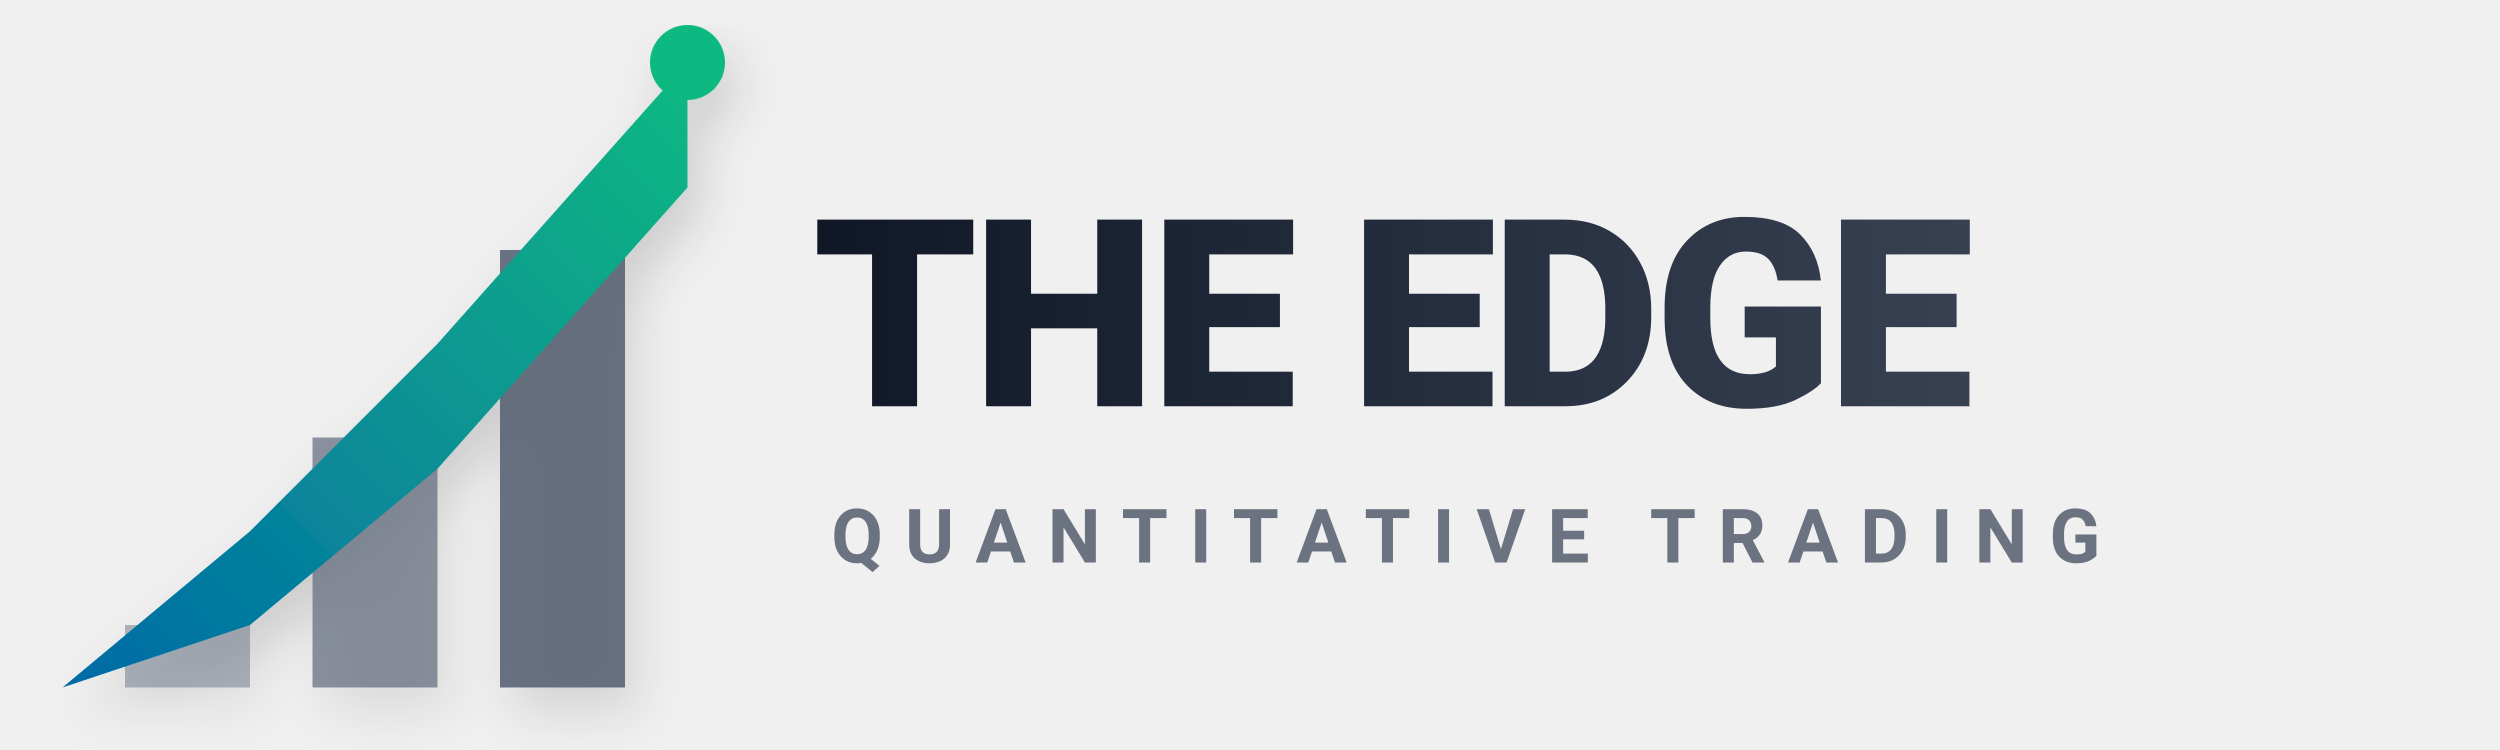
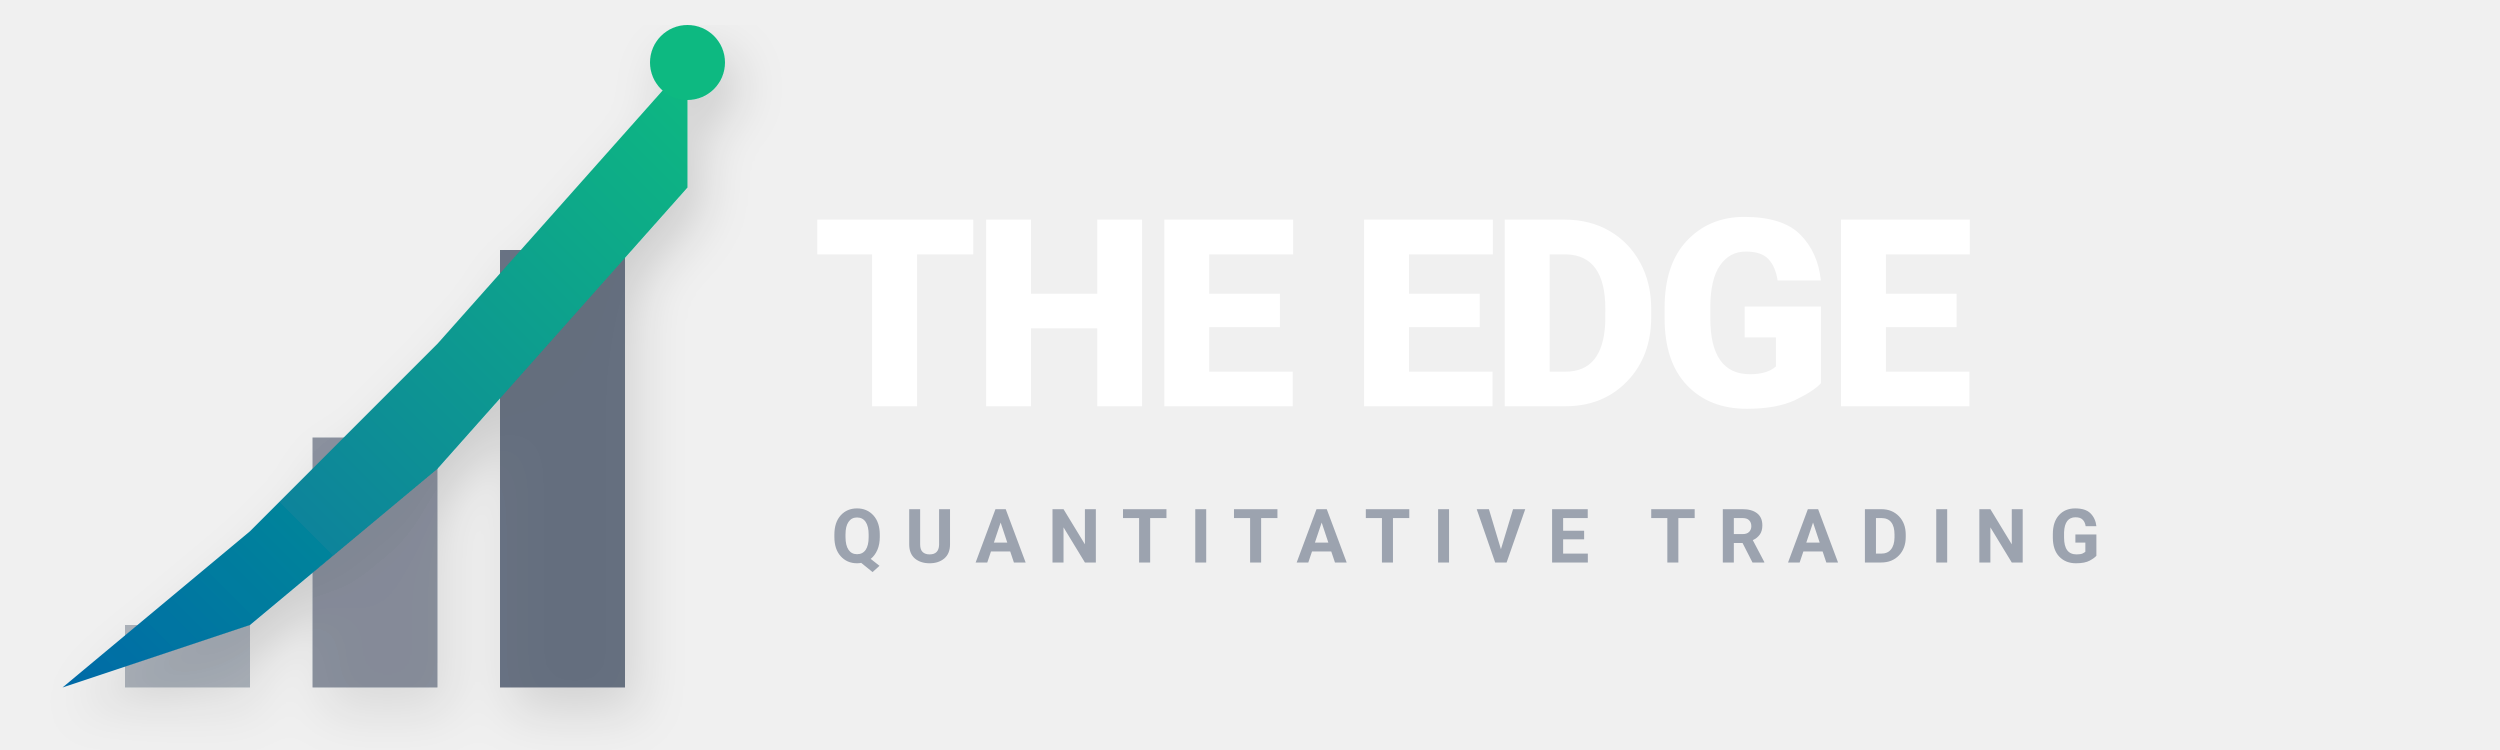
<svg xmlns="http://www.w3.org/2000/svg" viewBox="0 0 400 120" width="400" height="120">
  <defs>
    <linearGradient id="edgeGradient" x1="0%" y1="100%" x2="100%" y2="0%">
      <stop offset="0%" stop-color="#026aa7" />
      <stop offset="100%" stop-color="#10b981" />
    </linearGradient>
    <linearGradient id="textGradient" x1="0%" y1="0%" x2="100%" y2="0%">
-       <stop offset="0%" stop-color="#101828" />
-       <stop offset="100%" stop-color="#374151" />
+       <stop offset="0%" stop-color="#ffffff" />
+       <stop offset="100%" stop-color="#d1d5db" />
    </linearGradient>
    <filter id="dropShadow" x="-20%" y="-20%" width="140%" height="140%">
      <feDropShadow dx="2" dy="4" stdDeviation="4" flood-color="#000000" flood-opacity="0.15" />
    </filter>
  </defs>
  <g transform="translate(10, 10)" filter="url(#dropShadow)">
    <path d="M 10 90 L 30 90 L 30 100 L 10 100 Z" fill="#475467" opacity="0.4" />
    <path d="M 40 60 L 60 60 L 60 100 L 40 100 Z" fill="#475467" opacity="0.6" />
    <path d="M 70 30 L 90 30 L 90 100 L 70 100 Z" fill="#475467" opacity="0.8" />
    <path d="M 0 100 L 30 75 L 60 45 L 100 0 L 100 20 L 60 65 L 30 90 L 0 100 Z" fill="url(#edgeGradient)" />
    <circle cx="100" cy="0" r="6" fill="#10b981" />
  </g>
  <g transform="translate(130, 65)">
-     <text x="0" y="0" font-family="-apple-system, BlinkMacSystemFont, 'Segoe UI', Roboto, sans-serif" font-weight="900" font-size="42" fill="url(#textGradient)" letter-spacing="-1">
-             THE EDGE
-         </text>
-     <text x="3" y="25" font-family="-apple-system, BlinkMacSystemFont, 'Segoe UI', Roboto, sans-serif" font-weight="600" font-size="12" fill="#6b7280" letter-spacing="3.5">
-             QUANTITATIVE TRADING
-         </text>
+     <text x="0" y="0" font-family="-apple-system, BlinkMacSystemFont, 'Segoe UI', Roboto, sans-serif" font-weight="900" font-size="42" fill="#ffffff" letter-spacing="-1">
+                 THE EDGE
+             </text>
+     <text x="3" y="25" font-family="-apple-system, BlinkMacSystemFont, 'Segoe UI', Roboto, sans-serif" font-weight="600" font-size="12" fill="#9ca3af" letter-spacing="3.5">
+                 QUANTITATIVE TRADING
+             </text>
  </g>
</svg>
